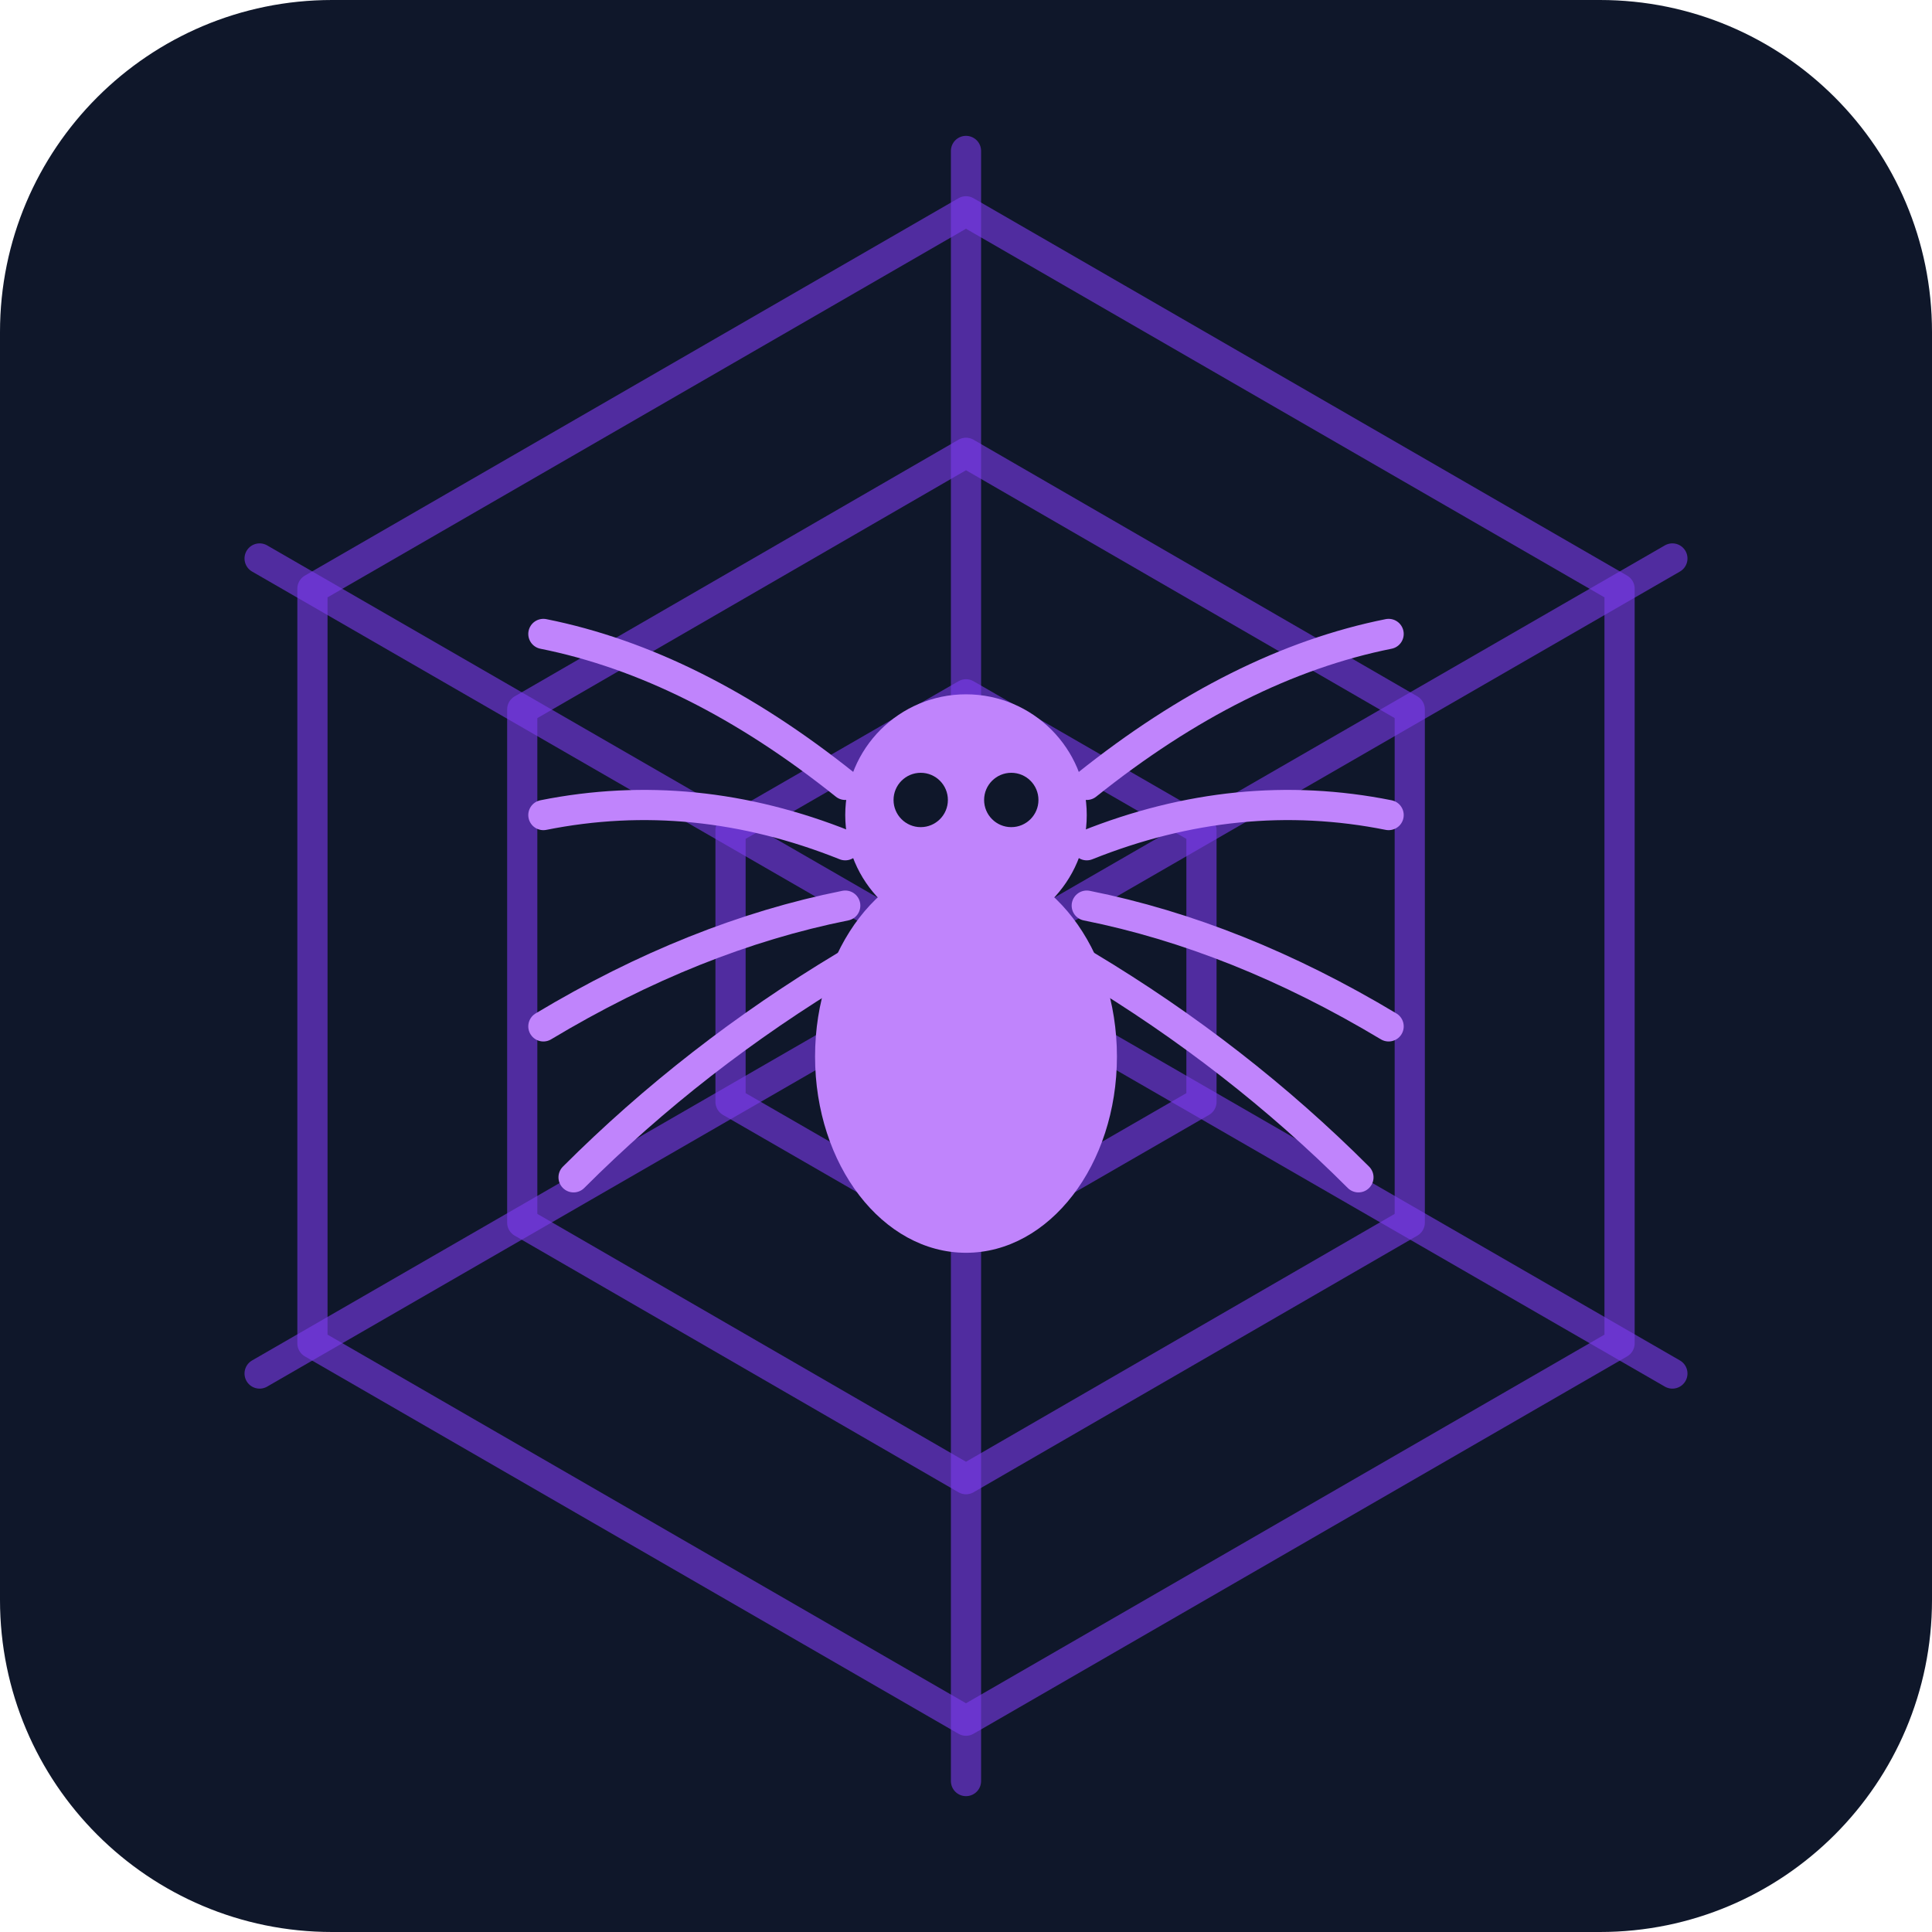
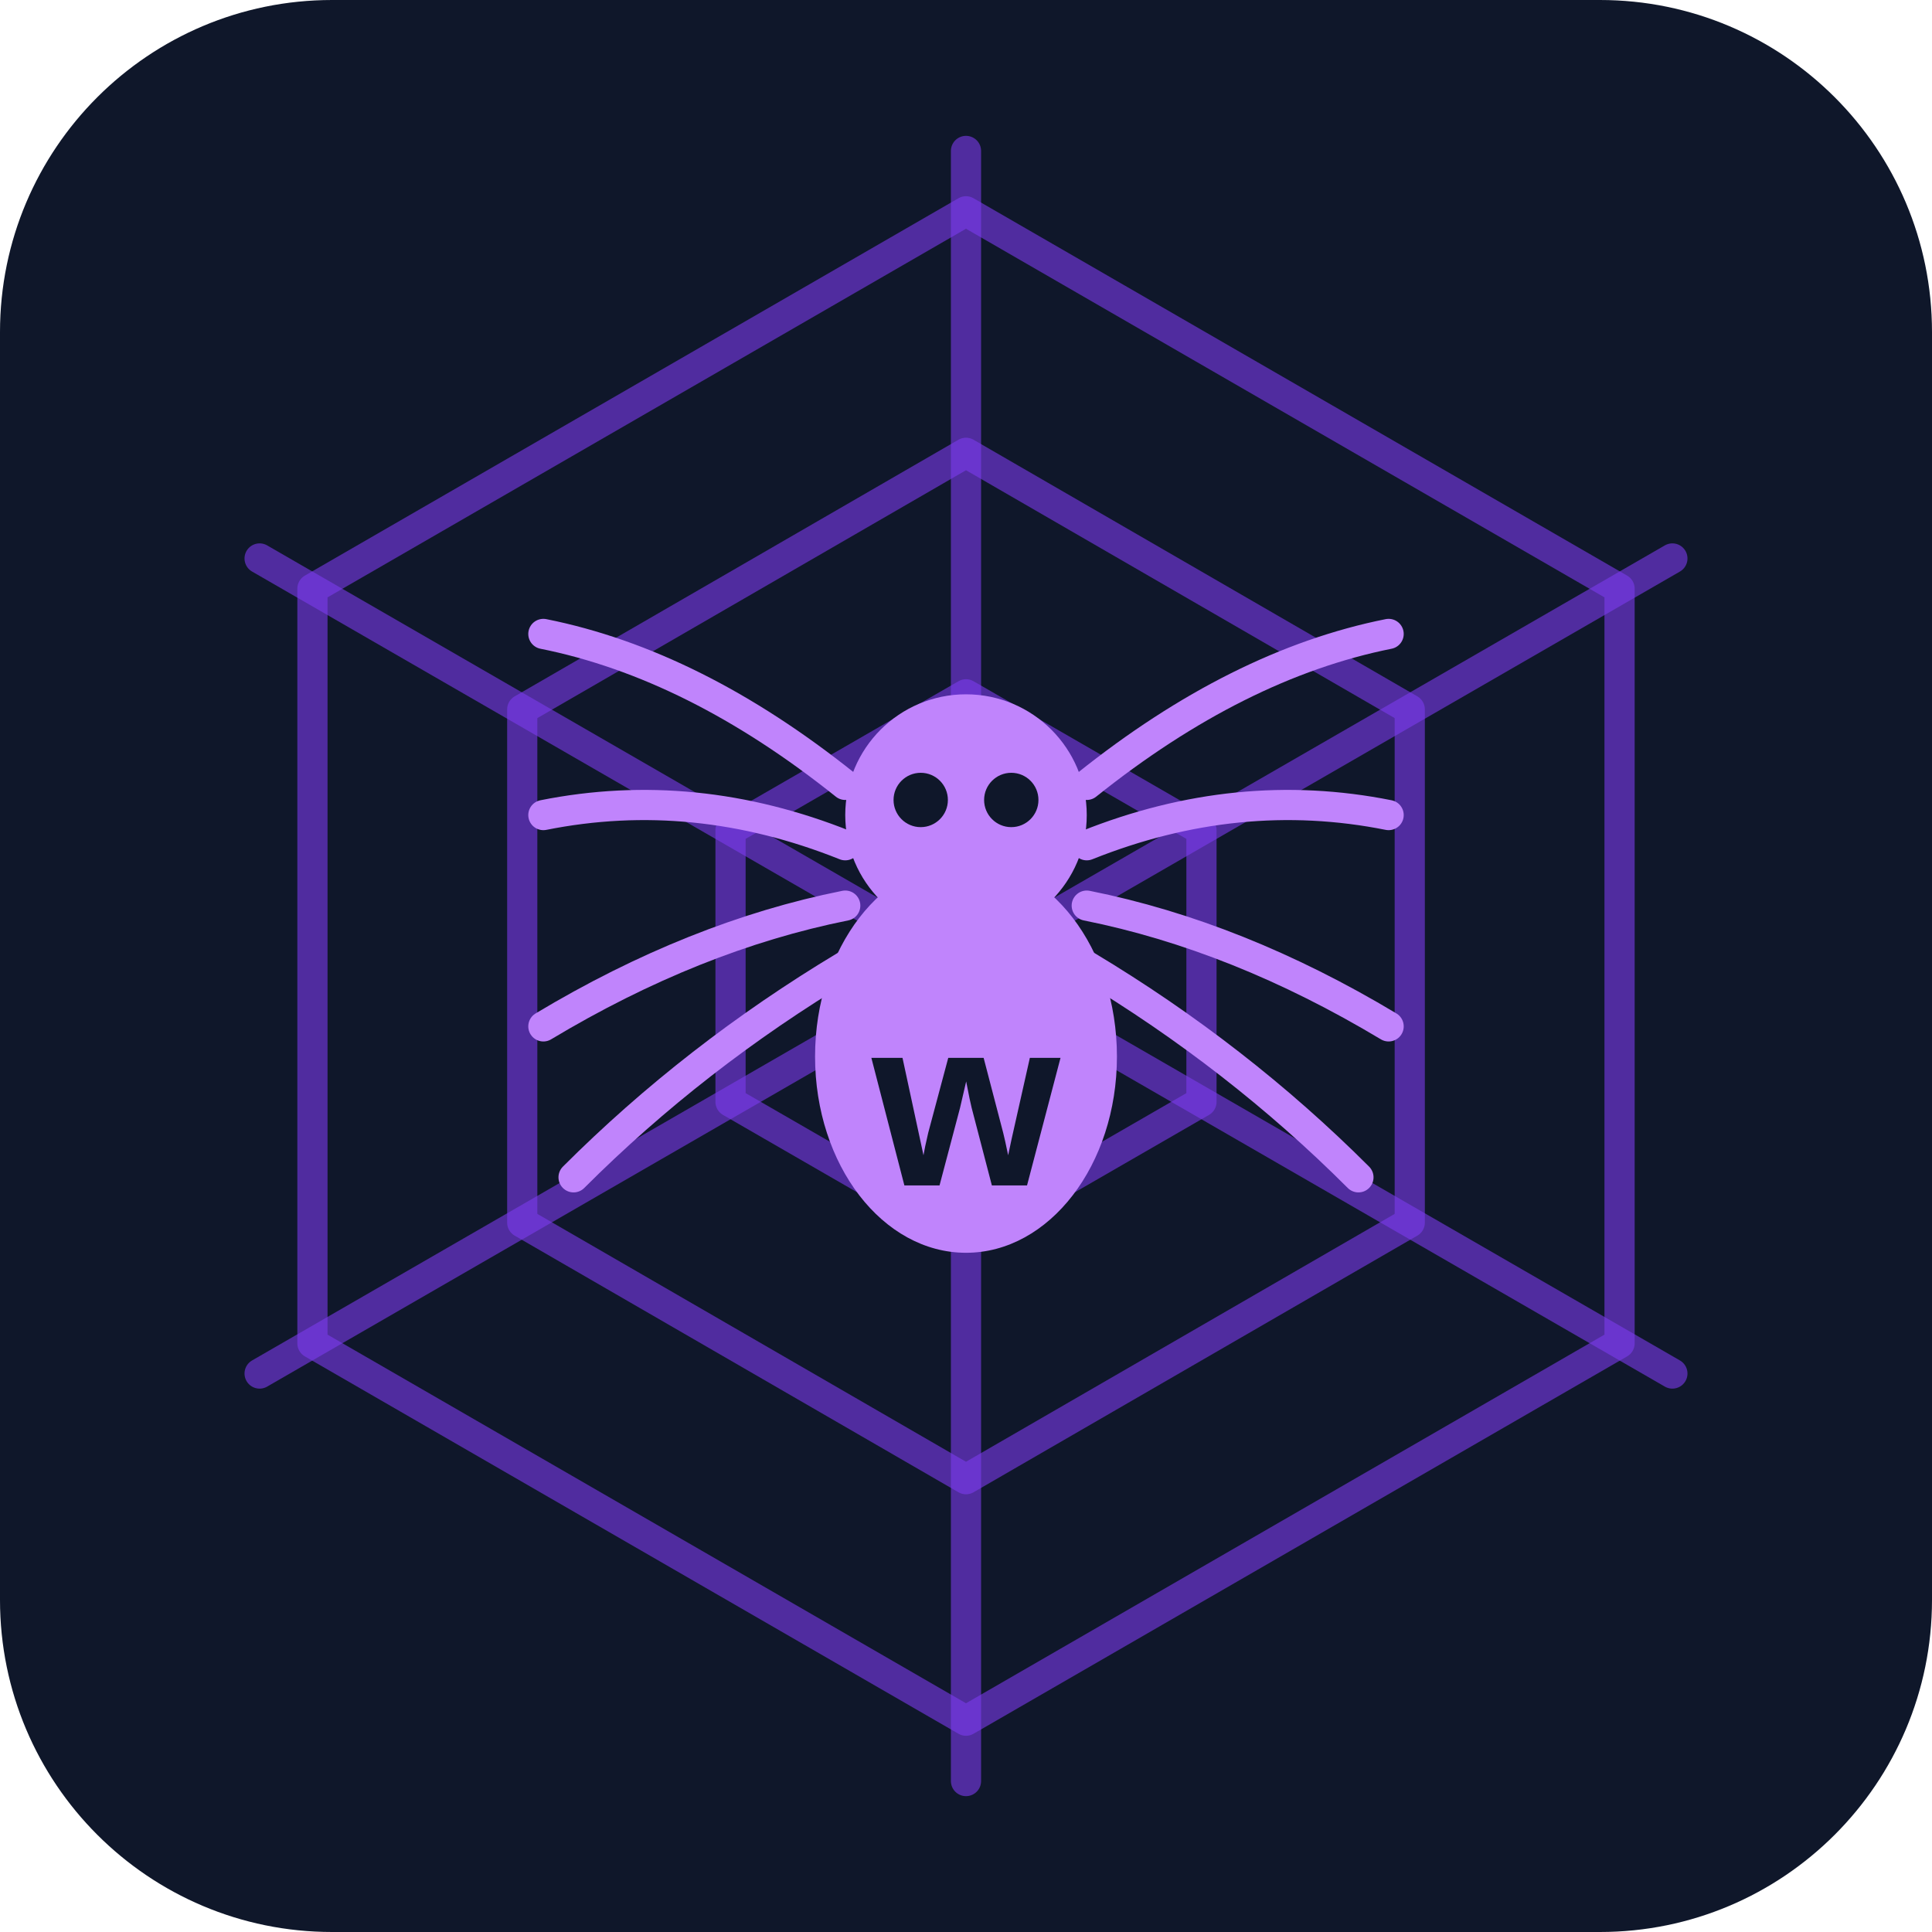
<svg xmlns="http://www.w3.org/2000/svg" viewBox="0 0 128 128">
  <rect width="128" height="128" rx="22" fill="#0f172a" />
  <g stroke="#7c3aed" stroke-width="2" stroke-linecap="round" opacity="0.6">
    <line x1="64" y1="64" x2="64" y2="10" />
    <line x1="64" y1="64" x2="110.8" y2="37" />
    <line x1="64" y1="64" x2="110.8" y2="91" />
    <line x1="64" y1="64" x2="64" y2="118" />
    <line x1="64" y1="64" x2="17.2" y2="91" />
    <line x1="64" y1="64" x2="17.2" y2="37" />
  </g>
  <polygon points="64,46 79.6,55 79.6,73 64,82 48.4,73 48.4,55" fill="none" stroke="#7c3aed" stroke-width="2" stroke-linejoin="round" opacity="0.6" />
  <polygon points="64,30 93.4,47 93.4,81 64,98 34.6,81 34.6,47" fill="none" stroke="#7c3aed" stroke-width="2" stroke-linejoin="round" opacity="0.6" />
  <polygon points="64,14 107.3,39 107.3,89 64,114 20.7,89 20.7,39" fill="none" stroke="#7c3aed" stroke-width="2" stroke-linejoin="round" opacity="0.6" />
  <ellipse cx="64" cy="70" rx="10" ry="13" fill="#c084fc" />
  <circle cx="64" cy="54" r="8" fill="#c084fc" />
  <circle cx="61" cy="53" r="1.8" fill="#0f172a" />
  <circle cx="67" cy="53" r="1.8" fill="#0f172a" />
  <g stroke="#c084fc" stroke-width="2" stroke-linecap="round" fill="none">
    <path d="M56,52 Q46,44 36,42" />
    <path d="M56,56 Q46,52 36,54" />
    <path d="M56,60 Q46,62 36,68" />
    <path d="M56,64 Q46,70 38,78" />
    <path d="M72,52 Q82,44 92,42" />
    <path d="M72,56 Q82,52 92,54" />
    <path d="M72,60 Q82,62 92,68" />
    <path d="M72,64 Q82,70 90,78" />
  </g>
+   <text x="64" y="74" text-anchor="middle" dominant-baseline="middle" font-family="Arial, Helvetica, sans-serif" font-size="16" font-weight="bold" fill="#0f172a">w</text>
</svg>
